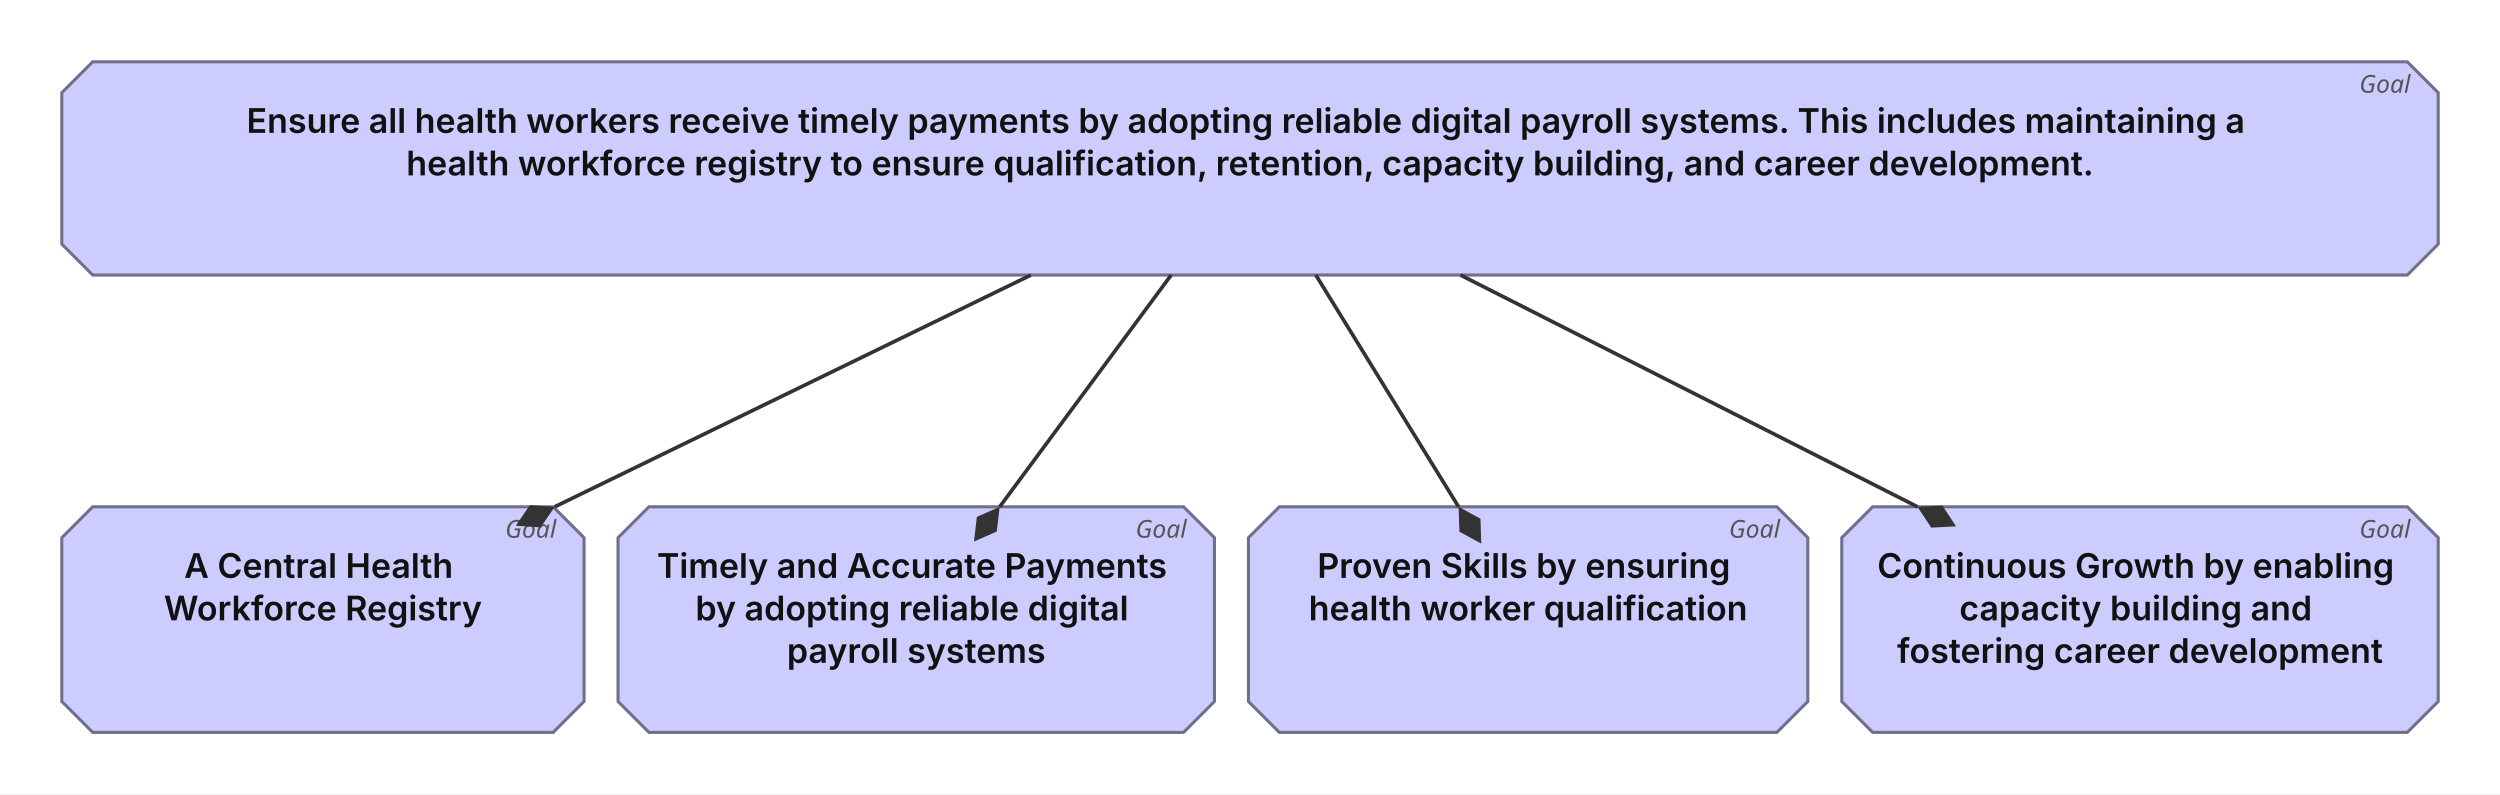
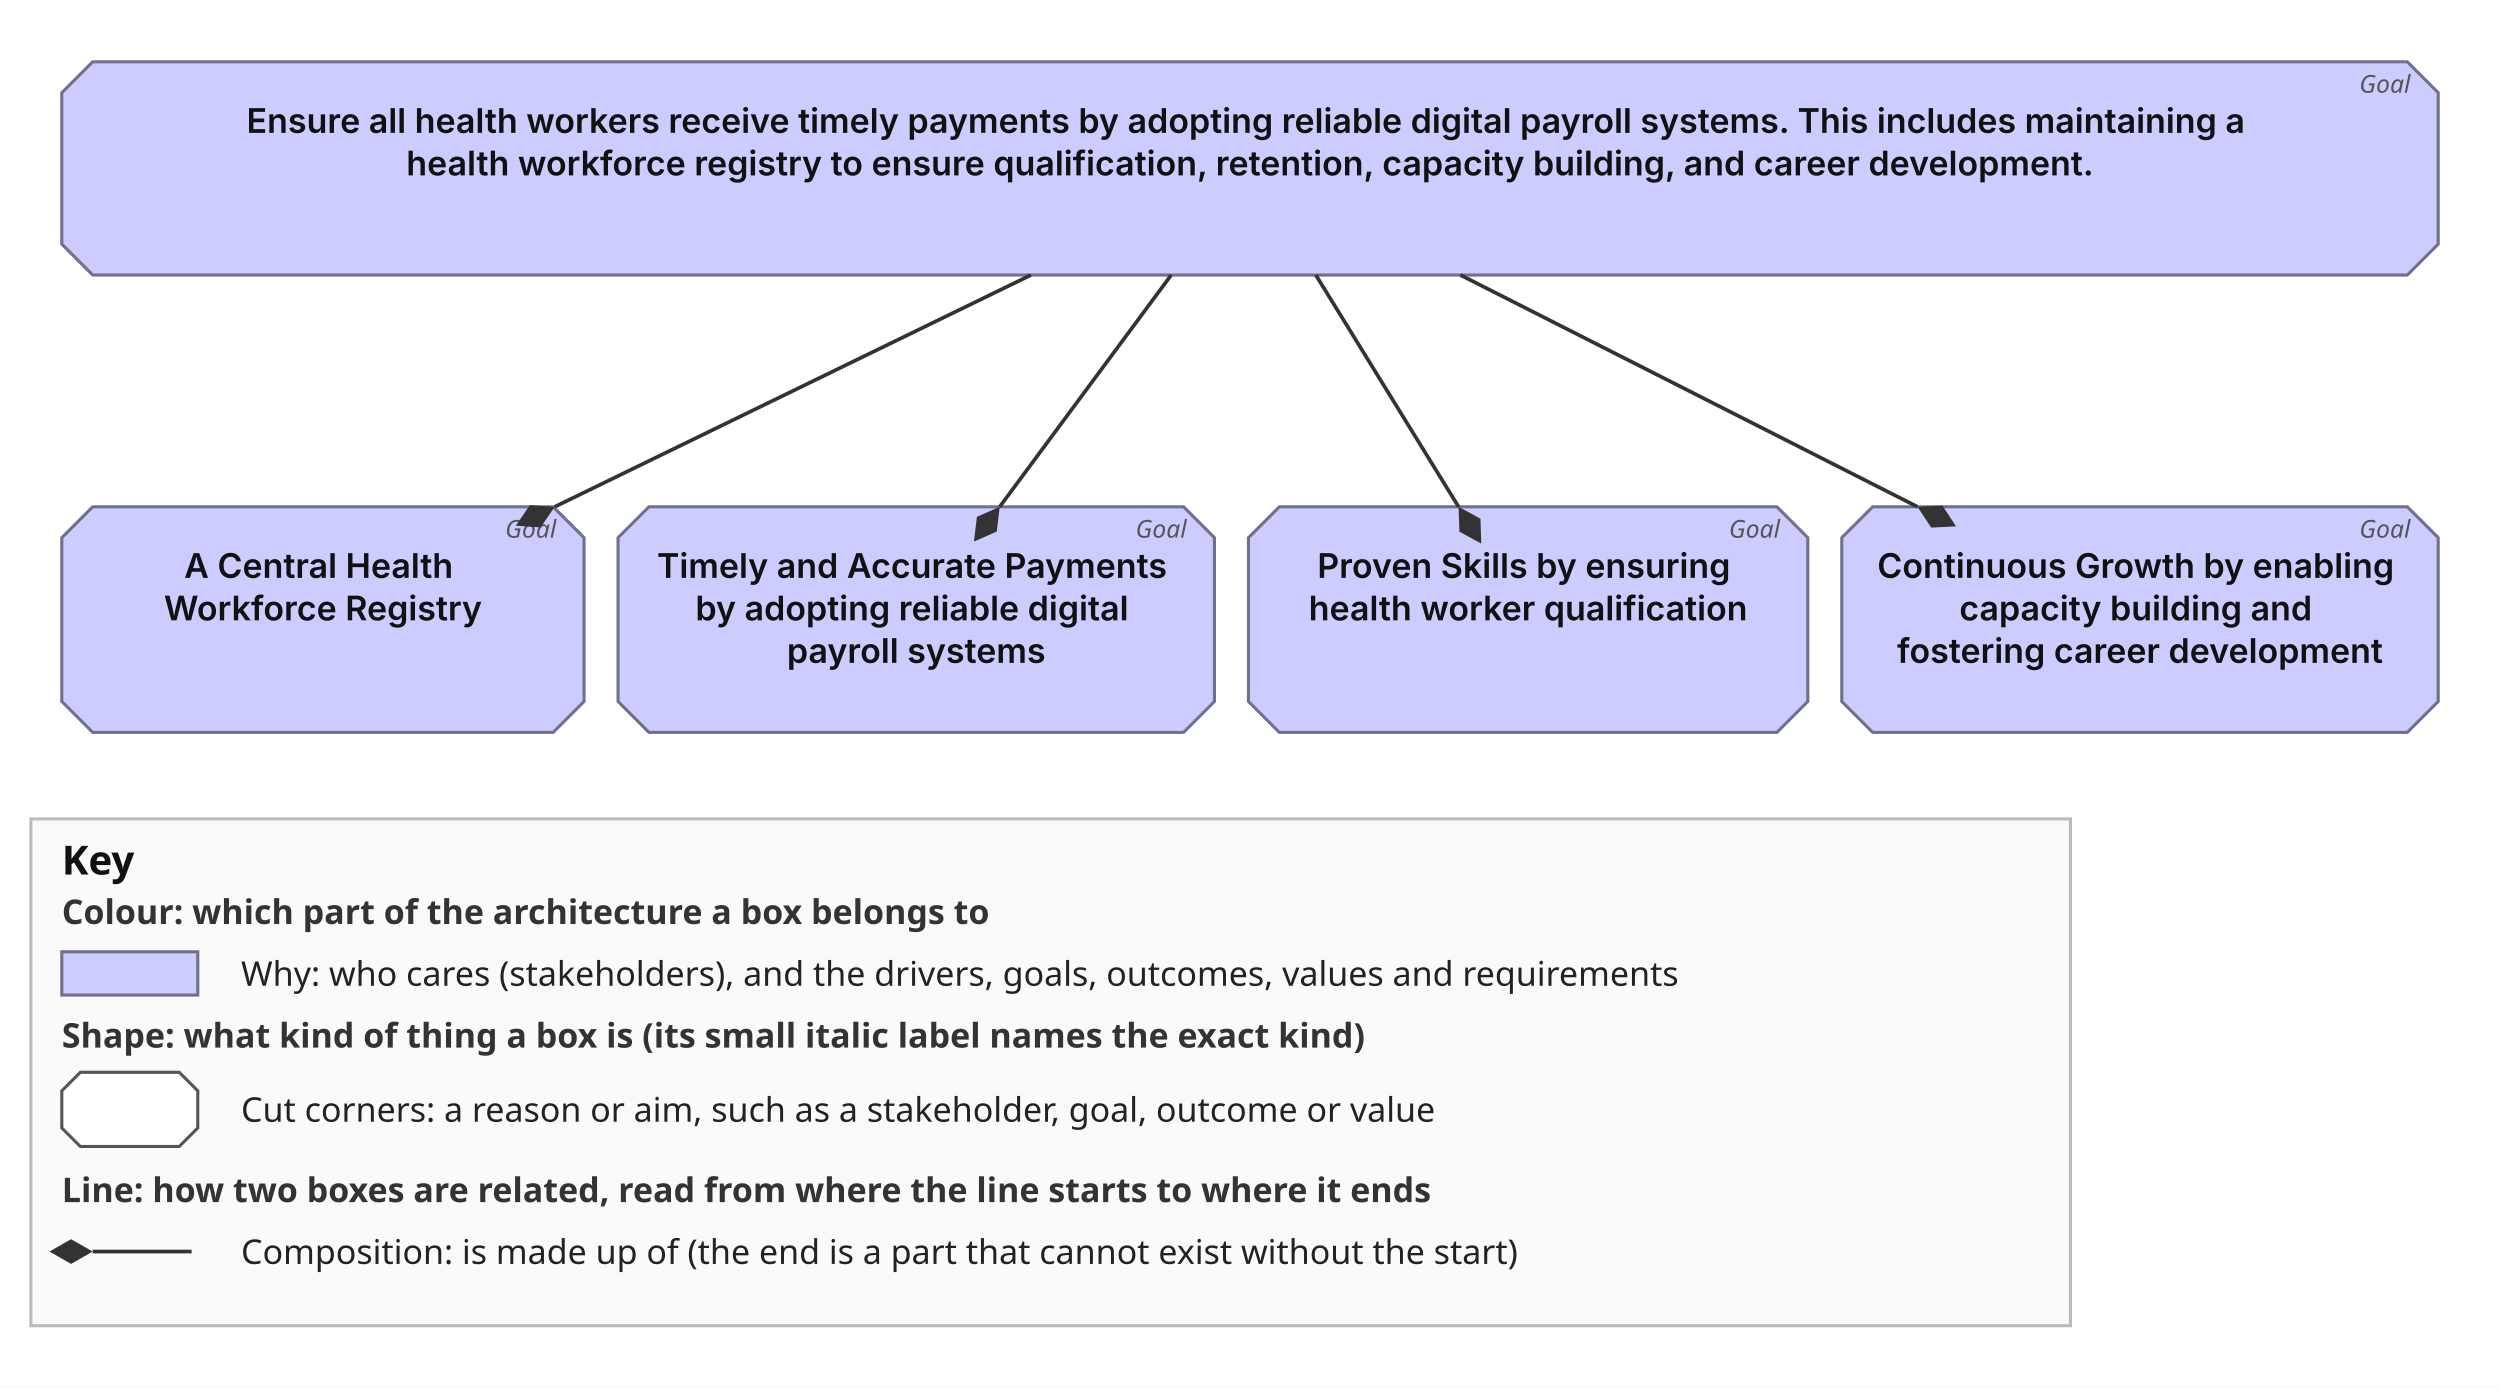
- <svg xmlns="http://www.w3.org/2000/svg" viewBox="232 28 809 257" width="809" height="257" role="img" aria-labelledby="av-title">
+ <svg xmlns="http://www.w3.org/2000/svg" viewBox="232 28 809 449" width="809" height="449" role="img" aria-labelledby="av-title">
  <style>
.av-name{font:600 11px system-ui,-apple-system,"Segoe UI",sans-serif;fill:#111}
.av-type{font:italic 8px system-ui,sans-serif;fill:#555}
.av-group{font:600 11px system-ui,sans-serif;fill:#333}
.av-note{font:10px system-ui,sans-serif;fill:#222}
+ .av-key{font:11px system-ui,sans-serif;fill:#222}
+ .av-keyh{font:600 11px system-ui,sans-serif;fill:#333}
+ .av-keyt{font:700 13px system-ui,sans-serif;fill:#111}
.av-rel{font:9px system-ui,sans-serif;fill:#333;paint-order:stroke;stroke:#fff;stroke-width:3px}
a:hover rect,a:hover polygon,a:focus rect,a:focus polygon{stroke:#06c;stroke-width:2.5}
</style>
  <defs>
    <marker id="arrow-open" viewBox="0 0 12 12" refX="11" refY="6" markerWidth="11" markerHeight="11" orient="auto-start-reverse" markerUnits="userSpaceOnUse">
      <path d="M1 1 L11 6 L1 11" fill="none" stroke="#333" stroke-width="1.3" />
    </marker>
    <marker id="arrow-filled" viewBox="0 0 12 12" refX="11" refY="6" markerWidth="11" markerHeight="11" orient="auto-start-reverse" markerUnits="userSpaceOnUse">
      <path d="M1 1 L11 6 L1 11 Z" fill="#333" />
    </marker>
    <marker id="arrow-small" viewBox="0 0 10 10" refX="9" refY="5" markerWidth="8" markerHeight="8" orient="auto-start-reverse" markerUnits="userSpaceOnUse">
      <path d="M1 1 L9 5 L1 9" fill="none" stroke="#333" stroke-width="1.2" />
    </marker>
    <marker id="triangle-hollow" viewBox="0 0 14 14" refX="13" refY="7" markerWidth="13" markerHeight="13" orient="auto-start-reverse" markerUnits="userSpaceOnUse">
      <path d="M1 1 L13 7 L1 13 Z" fill="#fff" stroke="#333" stroke-width="1.2" />
    </marker>
    <marker id="diamond-filled" viewBox="0 0 16 10" refX="1" refY="5" markerWidth="16" markerHeight="10" orient="auto-start-reverse" markerUnits="userSpaceOnUse">
      <path d="M1 5 L8 1 L15 5 L8 9 Z" fill="#333" />
    </marker>
    <marker id="diamond-hollow" viewBox="0 0 16 10" refX="1" refY="5" markerWidth="16" markerHeight="10" orient="auto-start-reverse" markerUnits="userSpaceOnUse">
      <path d="M1 5 L8 1 L15 5 L8 9 Z" fill="#fff" stroke="#333" stroke-width="1.2" />
    </marker>
    <marker id="dot" viewBox="0 0 8 8" refX="4" refY="4" markerWidth="7" markerHeight="7" orient="auto" markerUnits="userSpaceOnUse">
      <circle cx="4" cy="4" r="3.2" fill="#333" />
    </marker>
    <pattern id="missing" width="8" height="8" patternUnits="userSpaceOnUse" patternTransform="rotate(45)">
      <rect width="8" height="8" fill="#fff" />
      <line x1="0" y1="0" x2="0" y2="8" stroke="#d33" stroke-width="2" />
    </pattern>
  </defs>
-   <rect x="232" y="28" width="809" height="257" fill="#fff" />
-   <a href="../../../en/dpi-h-ra/archimate/0.2.0-draft.3/elements/id-ef25b58ee4e047c2a4b2723c653a32d7/" target="_top">
+   <rect x="232" y="28" width="809" height="449" fill="#fff" />
+   <a href="../../../en/dpi-h-ra/archimate/0.2.0-draft.3/elements/a-central-health-workforce-registry/" target="_top">
    <polygon points="262,192 411,192 421,202 421,255 411,265 262,265 252,255 252,202" fill="#ccccff" stroke="#70708c" stroke-width="1" />
    <text class="av-type" x="412" y="202" text-anchor="end">Goal</text>
    <text class="av-name" x="336.5" y="215" text-anchor="middle">
      <tspan x="336.5" dy="0">A Central Health</tspan>
      <tspan x="336.5" dy="13.75">Workforce Registry</tspan>
    </text>
  </a>
-   <a href="../../../en/dpi-h-ra/archimate/0.2.0-draft.3/elements/id-2507dbae912543df9be0f427dd00e60d/" target="_top">
+   <a href="../../../en/dpi-h-ra/archimate/0.2.0-draft.3/elements/timely-and-accurate-payments-by-adopting-reliable-digital-2507/" target="_top">
    <polygon points="442,192 615,192 625,202 625,255 615,265 442,265 432,255 432,202" fill="#ccccff" stroke="#70708c" stroke-width="1" />
    <text class="av-type" x="616" y="202" text-anchor="end">Goal</text>
    <text class="av-name" x="528.5" y="215" text-anchor="middle">
      <tspan x="528.5" dy="0">Timely and Accurate Payments</tspan>
      <tspan x="528.5" dy="13.75">by adopting reliable digital</tspan>
      <tspan x="528.5" dy="13.75">payroll systems</tspan>
    </text>
  </a>
-   <a href="../../../en/dpi-h-ra/archimate/0.2.0-draft.3/elements/id-e0d8f8337bdc479c947bd4c34cc14e9d/" target="_top">
+   <a href="../../../en/dpi-h-ra/archimate/0.2.0-draft.3/elements/proven-skills-by-ensuring-health-worker-qualification/" target="_top">
    <polygon points="646,192 807,192 817,202 817,255 807,265 646,265 636,255 636,202" fill="#ccccff" stroke="#70708c" stroke-width="1" />
    <text class="av-type" x="808" y="202" text-anchor="end">Goal</text>
    <text class="av-name" x="726.5" y="215" text-anchor="middle">
      <tspan x="726.5" dy="0">Proven Skills by ensuring</tspan>
      <tspan x="726.5" dy="13.75">health worker qualification</tspan>
    </text>
  </a>
-   <a href="../../../en/dpi-h-ra/archimate/0.2.0-draft.3/elements/id-dc0bc2a2f4174df28e44a08870ab964f/" target="_top">
+   <a href="../../../en/dpi-h-ra/archimate/0.2.0-draft.3/elements/continuous-growth-by-enabling-capacity-building-and-dc0b/" target="_top">
    <polygon points="838,192 1011,192 1021,202 1021,255 1011,265 838,265 828,255 828,202" fill="#ccccff" stroke="#70708c" stroke-width="1" />
    <text class="av-type" x="1012" y="202" text-anchor="end">Goal</text>
    <text class="av-name" x="924.5" y="215" text-anchor="middle">
      <tspan x="924.5" dy="0">Continuous Growth by enabling</tspan>
      <tspan x="924.5" dy="13.75">capacity building and</tspan>
      <tspan x="924.5" dy="13.75">fostering career development</tspan>
    </text>
  </a>
-   <a href="../../../en/dpi-h-ra/archimate/0.2.0-draft.3/elements/id-e366fb26b2f545ef8492185823f9c270/" target="_top">
+   <a href="../../../en/dpi-h-ra/archimate/0.2.0-draft.3/elements/ensure-all-health-workers-receive-timely-payments-by-e366/" target="_top">
    <polygon points="262,48 1011,48 1021,58 1021,107 1011,117 262,117 252,107 252,58" fill="#ccccff" stroke="#70708c" stroke-width="1" />
    <text class="av-type" x="1012" y="58" text-anchor="end">Goal</text>
    <text class="av-name" x="636.5" y="71" text-anchor="middle">
      <tspan x="636.5" dy="0">Ensure all health workers receive timely payments by adopting reliable digital payroll systems. This includes maintaining a</tspan>
      <tspan x="636.5" dy="13.75">health workforce registry to ensure qualification, retention, capacity building, and career development.</tspan>
    </text>
  </a>
  <a href="../../../en/dpi-h-ra/archimate/0.2.0-draft.3/relationships/id-dbba41e786dd4954a81bc460afbd57dd/" target="_top">
    <path d="M411.5 192 L565.6 117" fill="none" stroke="#333" stroke-width="1.2" marker-start="url(#diamond-filled)" />
    <path d="M411.5 192 L565.6 117" fill="none" stroke="transparent" stroke-width="8" />
  </a>
  <a href="../../../en/dpi-h-ra/archimate/0.2.0-draft.3/relationships/id-6f4acf4a34f746faaaa2b9e95213eda6/" target="_top">
    <path d="M555.5 192 L611 117" fill="none" stroke="#333" stroke-width="1.2" marker-start="url(#diamond-filled)" />
    <path d="M555.5 192 L611 117" fill="none" stroke="transparent" stroke-width="8" />
  </a>
  <a href="../../../en/dpi-h-ra/archimate/0.2.0-draft.3/relationships/id-62e58eac4ae44c8fa9184ecc5c3579e9/" target="_top">
    <path d="M704 192 L657.8 117" fill="none" stroke="#333" stroke-width="1.2" marker-start="url(#diamond-filled)" />
    <path d="M704 192 L657.8 117" fill="none" stroke="transparent" stroke-width="8" />
  </a>
  <a href="../../../en/dpi-h-ra/archimate/0.2.0-draft.3/relationships/id-577bb4d6b2154485bf6f37b9bf53db05/" target="_top">
    <path d="M852.5 192 L704.6 117" fill="none" stroke="#333" stroke-width="1.2" marker-start="url(#diamond-filled)" />
    <path d="M852.5 192 L704.6 117" fill="none" stroke="transparent" stroke-width="8" />
  </a>
+   <g class="av-legend">
+     <rect x="242" y="293" width="660" height="164" fill="#fafafa" stroke="#bbb" />
+     <text class="av-keyt" x="252" y="311">Key</text>
+     <text class="av-keyh" x="252" y="327">Colour: which part of the architecture a box belongs to</text>
+     <rect x="252" y="336" width="44" height="14" fill="#ccccff" stroke="#70708c" />
+     <text class="av-key" x="310" y="347">Why: who cares (stakeholders), and the drivers, goals, outcomes, values and requirements</text>
+     <text class="av-keyh" x="252" y="367">Shape: what kind of thing a box is (its small italic label names the exact kind)</text>
+     <polygon points="258,375 290,375 296,381 296,393 290,399 258,399 252,393 252,381" fill="#fff" stroke="#555" />
+     <text class="av-key" x="310" y="391">Cut corners: a reason or aim, such as a stakeholder, goal, outcome or value</text>
+     <text class="av-keyh" x="252" y="417">Line: how two boxes are related, read from where the line starts to where it ends</text>
+     <path d="M262 433 L294 433" fill="none" stroke="#333" stroke-width="1.2" marker-start="url(#diamond-filled)" />
+     <text class="av-key" x="310" y="437">Composition: is made up of (the end is a part that cannot exist without the start)</text>
+   </g>
</svg>
